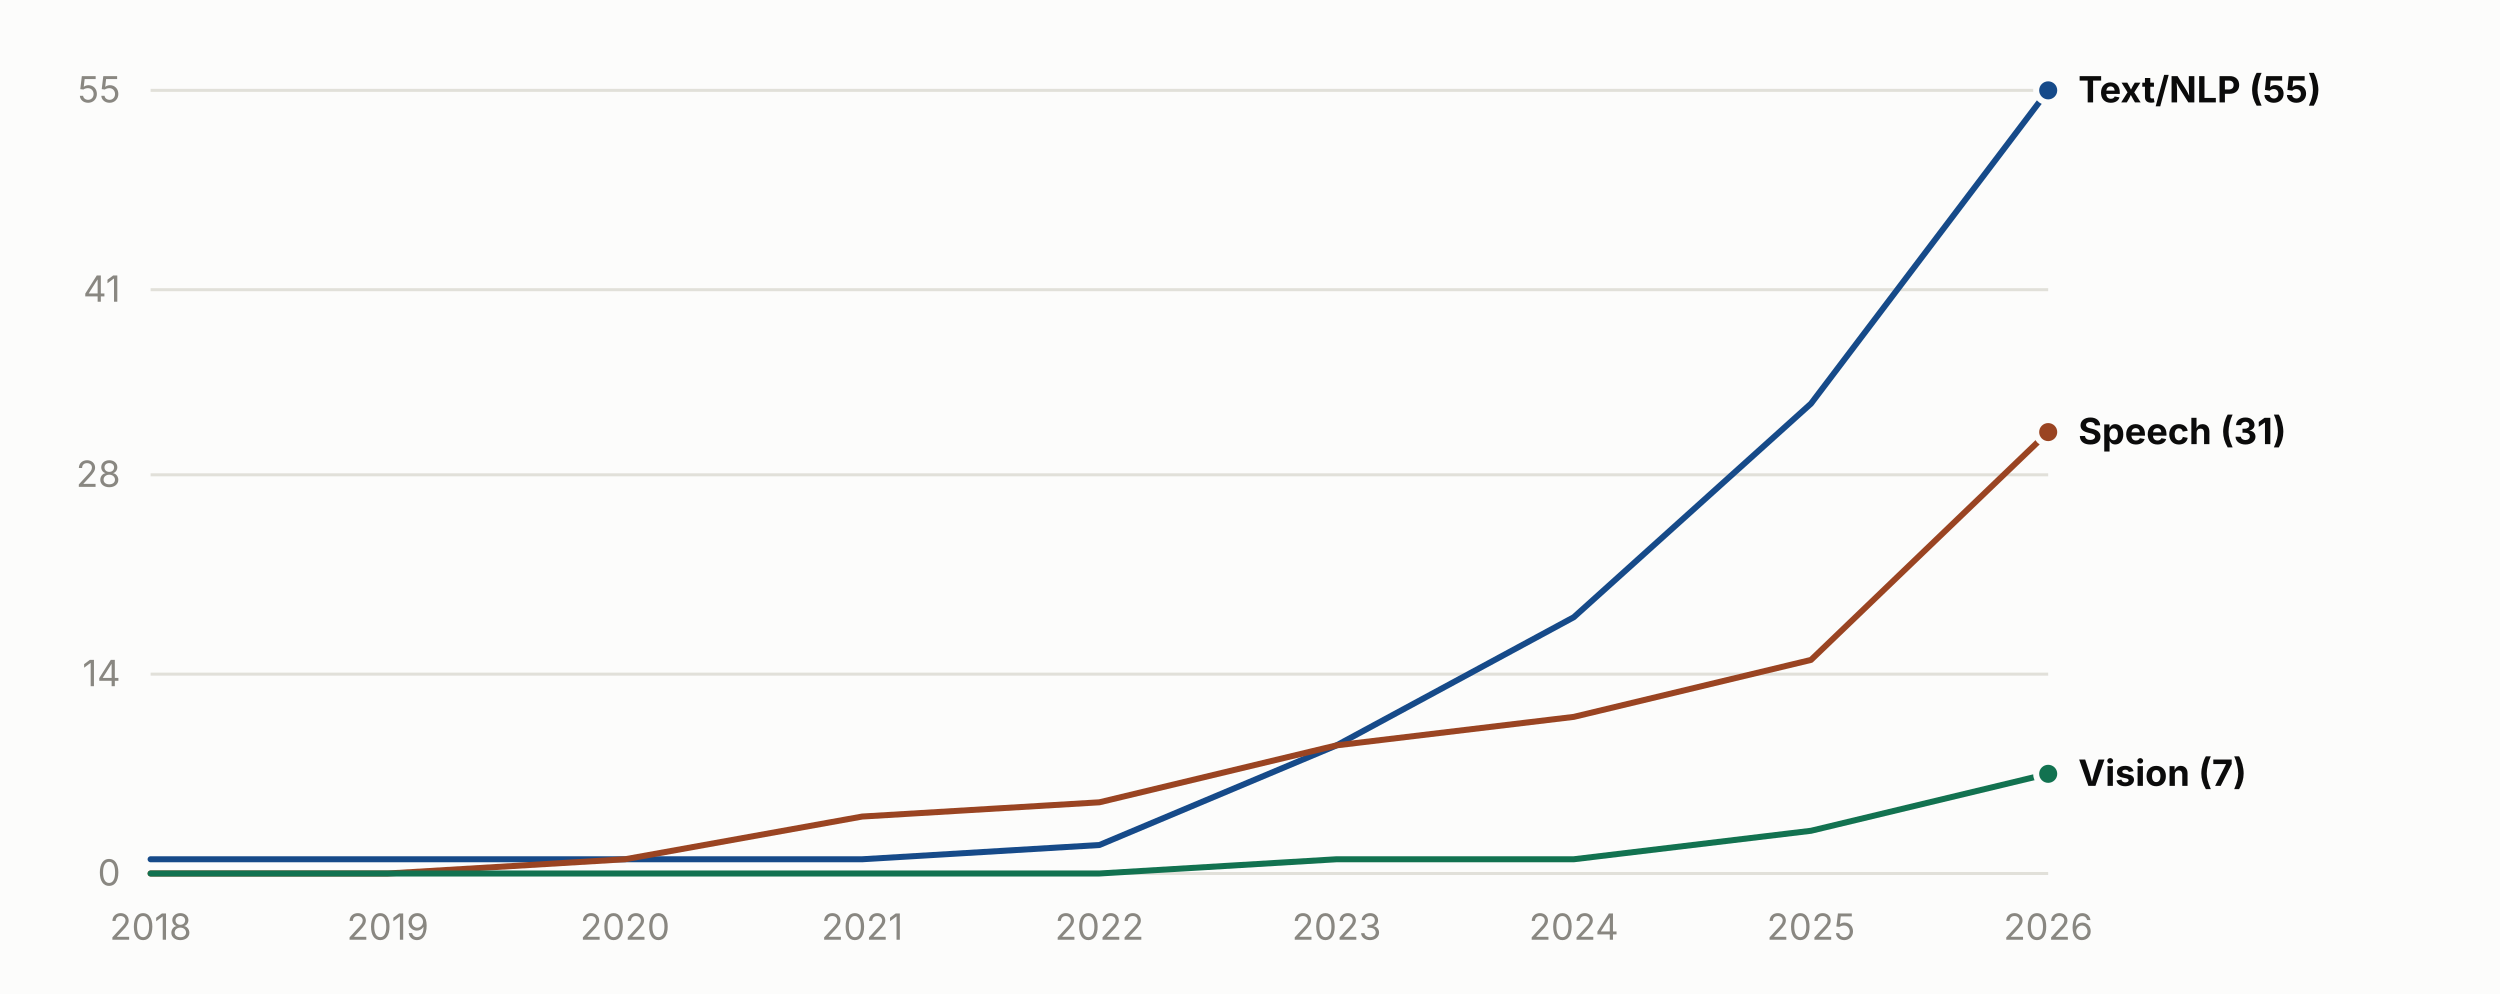
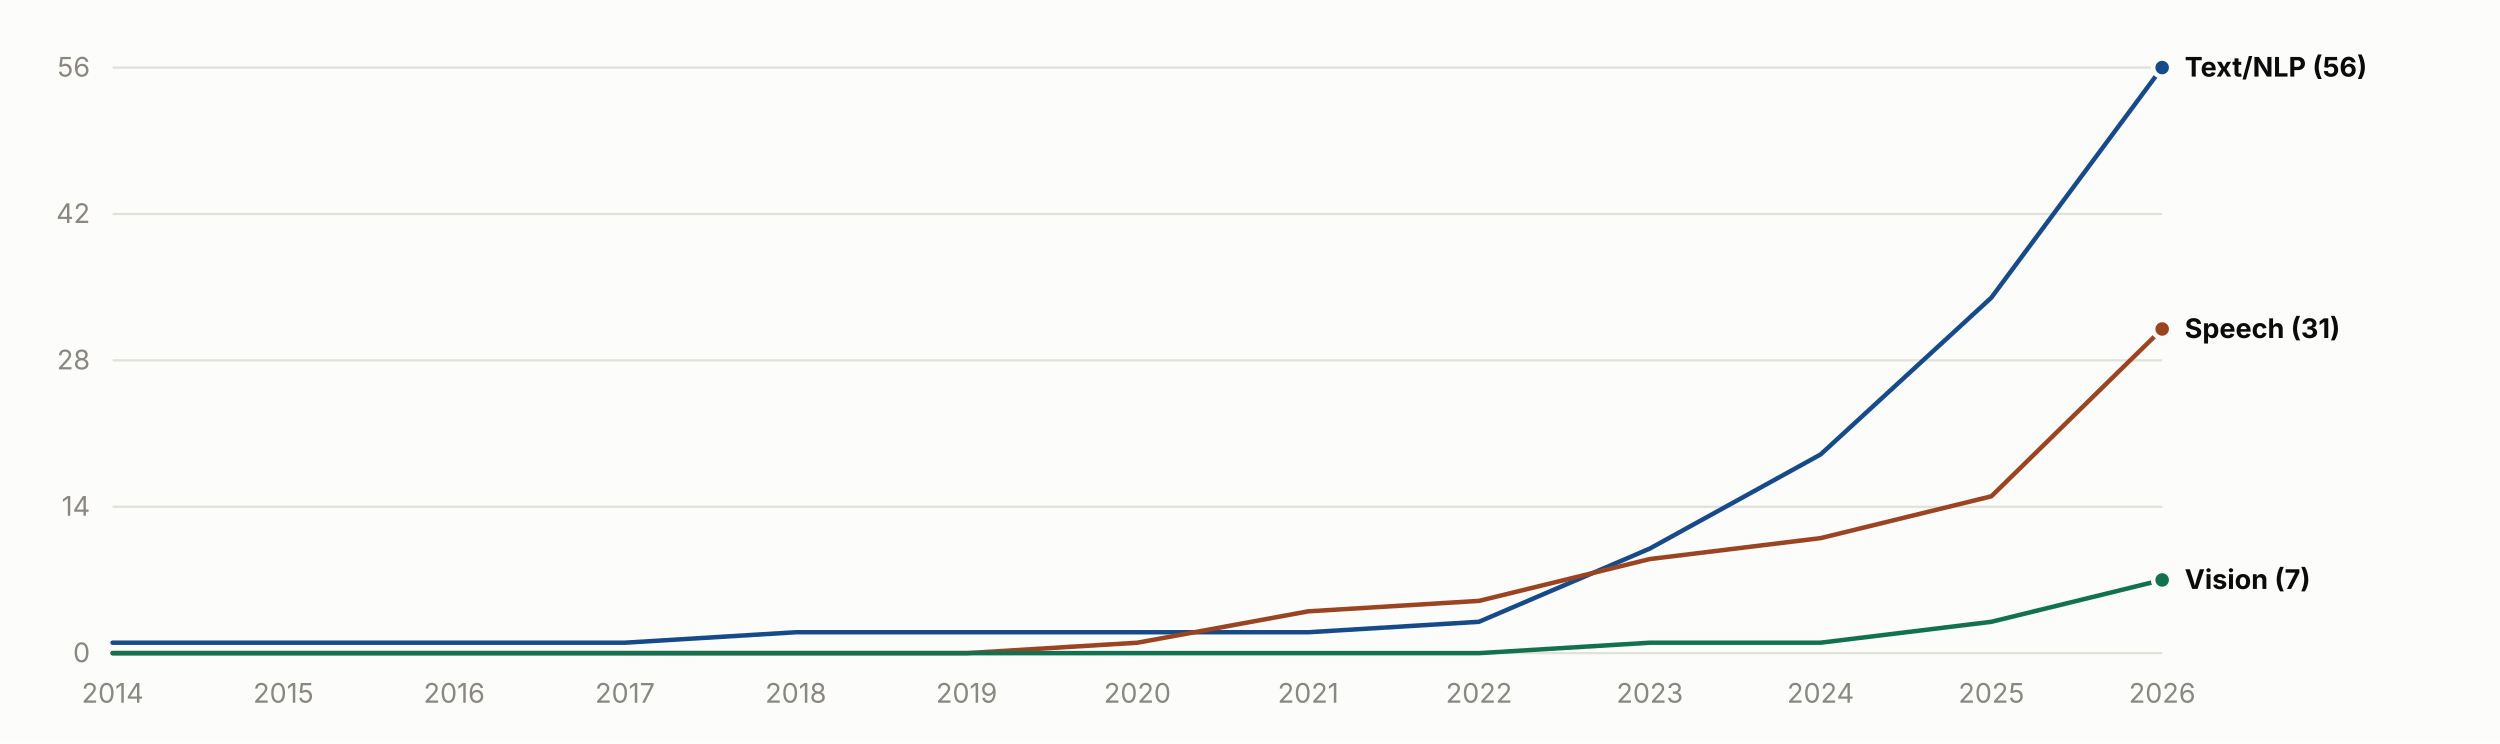
- <svg xmlns="http://www.w3.org/2000/svg" width="830" height="330" viewBox="0 0 830 330">
-   <rect width="830" height="330" fill="#fcfcfb" />
+ <svg xmlns="http://www.w3.org/2000/svg" width="1110" height="330" viewBox="0 0 1110 330">
+   <rect width="1110" height="330" fill="#fcfcfb" />
  <style>text{font-family:"Segoe UI",Inter,Arial,sans-serif;fill:#0b0b0b}.title{font-size:22px;font-weight:700}.sub{font-size:12px;fill:#52514e}.muted{font-size:11px;fill:#898781}.axis{font-size:12px;fill:#898781}.grid{stroke:#e1e0d9;stroke-width:1}.legend{font-size:12px;fill:#52514e}.endlabel{font-size:12px;font-weight:700}</style>
-   <line x1="50" y1="290.0" x2="680" y2="290.0" class="grid" />
+   <line x1="50" y1="290.0" x2="960" y2="290.0" class="grid" />
  <text x="40" y="294.0" text-anchor="end" class="axis">0</text>
-   <line x1="50" y1="223.818" x2="680" y2="223.818" class="grid" />
-   <text x="40" y="227.818" text-anchor="end" class="axis">14</text>
-   <line x1="50" y1="157.636" x2="680" y2="157.636" class="grid" />
-   <text x="40" y="161.636" text-anchor="end" class="axis">28</text>
-   <line x1="50" y1="96.182" x2="680" y2="96.182" class="grid" />
-   <text x="40" y="100.182" text-anchor="end" class="axis">41</text>
-   <line x1="50" y1="30.0" x2="680" y2="30.0" class="grid" />
-   <text x="40" y="34.0" text-anchor="end" class="axis">55</text>
-   <text x="50.0" y="312" text-anchor="middle" class="axis">2018</text>
-   <text x="128.75" y="312" text-anchor="middle" class="axis">2019</text>
-   <text x="207.5" y="312" text-anchor="middle" class="axis">2020</text>
-   <text x="286.25" y="312" text-anchor="middle" class="axis">2021</text>
-   <text x="365.0" y="312" text-anchor="middle" class="axis">2022</text>
-   <text x="443.75" y="312" text-anchor="middle" class="axis">2023</text>
-   <text x="522.5" y="312" text-anchor="middle" class="axis">2024</text>
-   <text x="601.25" y="312" text-anchor="middle" class="axis">2025</text>
-   <text x="680.0" y="312" text-anchor="middle" class="axis">2026</text>
-   <polyline points="50.0,285.273 128.75,285.273 207.5,285.273 286.25,285.273 365.0,280.545 443.75,247.455 522.5,204.909 601.25,134.0 680.0,30.0" fill="none" stroke="#164a89" stroke-width="2" stroke-linejoin="round" stroke-linecap="round" />
-   <circle cx="680.0" cy="30.0" r="4" fill="#164a89" stroke="#fcfcfb" stroke-width="2" />
-   <text x="690.0" y="34.0" class="endlabel" fill="#164a89">Text/NLP (55)</text>
-   <polyline points="50.0,290.0 128.75,290.0 207.5,285.273 286.25,271.091 365.0,266.364 443.75,247.455 522.5,238.0 601.25,219.091 680.0,143.455" fill="none" stroke="#9a4422" stroke-width="2" stroke-linejoin="round" stroke-linecap="round" />
-   <circle cx="680.0" cy="143.455" r="4" fill="#9a4422" stroke="#fcfcfb" stroke-width="2" />
-   <text x="690.0" y="147.455" class="endlabel" fill="#9a4422">Speech (31)</text>
-   <polyline points="50.0,290.0 128.75,290.0 207.5,290.0 286.25,290.0 365.0,290.0 443.75,285.273 522.5,285.273 601.25,275.818 680.0,256.909" fill="none" stroke="#127250" stroke-width="2" stroke-linejoin="round" stroke-linecap="round" />
-   <circle cx="680.0" cy="256.909" r="4" fill="#127250" stroke="#fcfcfb" stroke-width="2" />
-   <text x="690.0" y="260.909" class="endlabel" fill="#127250">Vision (7)</text>
+   <line x1="50" y1="225.0" x2="960" y2="225.0" class="grid" />
+   <text x="40" y="229.0" text-anchor="end" class="axis">14</text>
+   <line x1="50" y1="160.0" x2="960" y2="160.0" class="grid" />
+   <text x="40" y="164.0" text-anchor="end" class="axis">28</text>
+   <line x1="50" y1="95.0" x2="960" y2="95.0" class="grid" />
+   <text x="40" y="99.0" text-anchor="end" class="axis">42</text>
+   <line x1="50" y1="30.0" x2="960" y2="30.0" class="grid" />
+   <text x="40" y="34.0" text-anchor="end" class="axis">56</text>
+   <text x="50.0" y="312" text-anchor="middle" class="axis">2014</text>
+   <text x="125.833" y="312" text-anchor="middle" class="axis">2015</text>
+   <text x="201.667" y="312" text-anchor="middle" class="axis">2016</text>
+   <text x="277.5" y="312" text-anchor="middle" class="axis">2017</text>
+   <text x="353.333" y="312" text-anchor="middle" class="axis">2018</text>
+   <text x="429.167" y="312" text-anchor="middle" class="axis">2019</text>
+   <text x="505.0" y="312" text-anchor="middle" class="axis">2020</text>
+   <text x="580.833" y="312" text-anchor="middle" class="axis">2021</text>
+   <text x="656.667" y="312" text-anchor="middle" class="axis">2022</text>
+   <text x="732.5" y="312" text-anchor="middle" class="axis">2023</text>
+   <text x="808.333" y="312" text-anchor="middle" class="axis">2024</text>
+   <text x="884.167" y="312" text-anchor="middle" class="axis">2025</text>
+   <text x="960.0" y="312" text-anchor="middle" class="axis">2026</text>
+   <polyline points="50.0,285.357 125.833,285.357 201.667,285.357 277.5,285.357 353.333,280.714 429.167,280.714 505.0,280.714 580.833,280.714 656.667,276.071 732.5,243.571 808.333,201.786 884.167,132.143 960.0,30.0" fill="none" stroke="#164a89" stroke-width="2" stroke-linejoin="round" stroke-linecap="round" />
+   <circle cx="960.0" cy="30.0" r="4" fill="#164a89" stroke="#fcfcfb" stroke-width="2" />
+   <text x="970.0" y="34.0" class="endlabel" fill="#164a89">Text/NLP (56)</text>
+   <polyline points="50.0,290.0 125.833,290.0 201.667,290.0 277.5,290.0 353.333,290.0 429.167,290.0 505.0,285.357 580.833,271.429 656.667,266.786 732.5,248.214 808.333,238.929 884.167,220.357 960.0,146.071" fill="none" stroke="#9a4422" stroke-width="2" stroke-linejoin="round" stroke-linecap="round" />
+   <circle cx="960.0" cy="146.071" r="4" fill="#9a4422" stroke="#fcfcfb" stroke-width="2" />
+   <text x="970.0" y="150.071" class="endlabel" fill="#9a4422">Speech (31)</text>
+   <polyline points="50.0,290.0 125.833,290.0 201.667,290.0 277.5,290.0 353.333,290.0 429.167,290.0 505.0,290.0 580.833,290.0 656.667,290.0 732.5,285.357 808.333,285.357 884.167,276.071 960.0,257.5" fill="none" stroke="#127250" stroke-width="2" stroke-linejoin="round" stroke-linecap="round" />
+   <circle cx="960.0" cy="257.5" r="4" fill="#127250" stroke="#fcfcfb" stroke-width="2" />
+   <text x="970.0" y="261.5" class="endlabel" fill="#127250">Vision (7)</text>
</svg>
